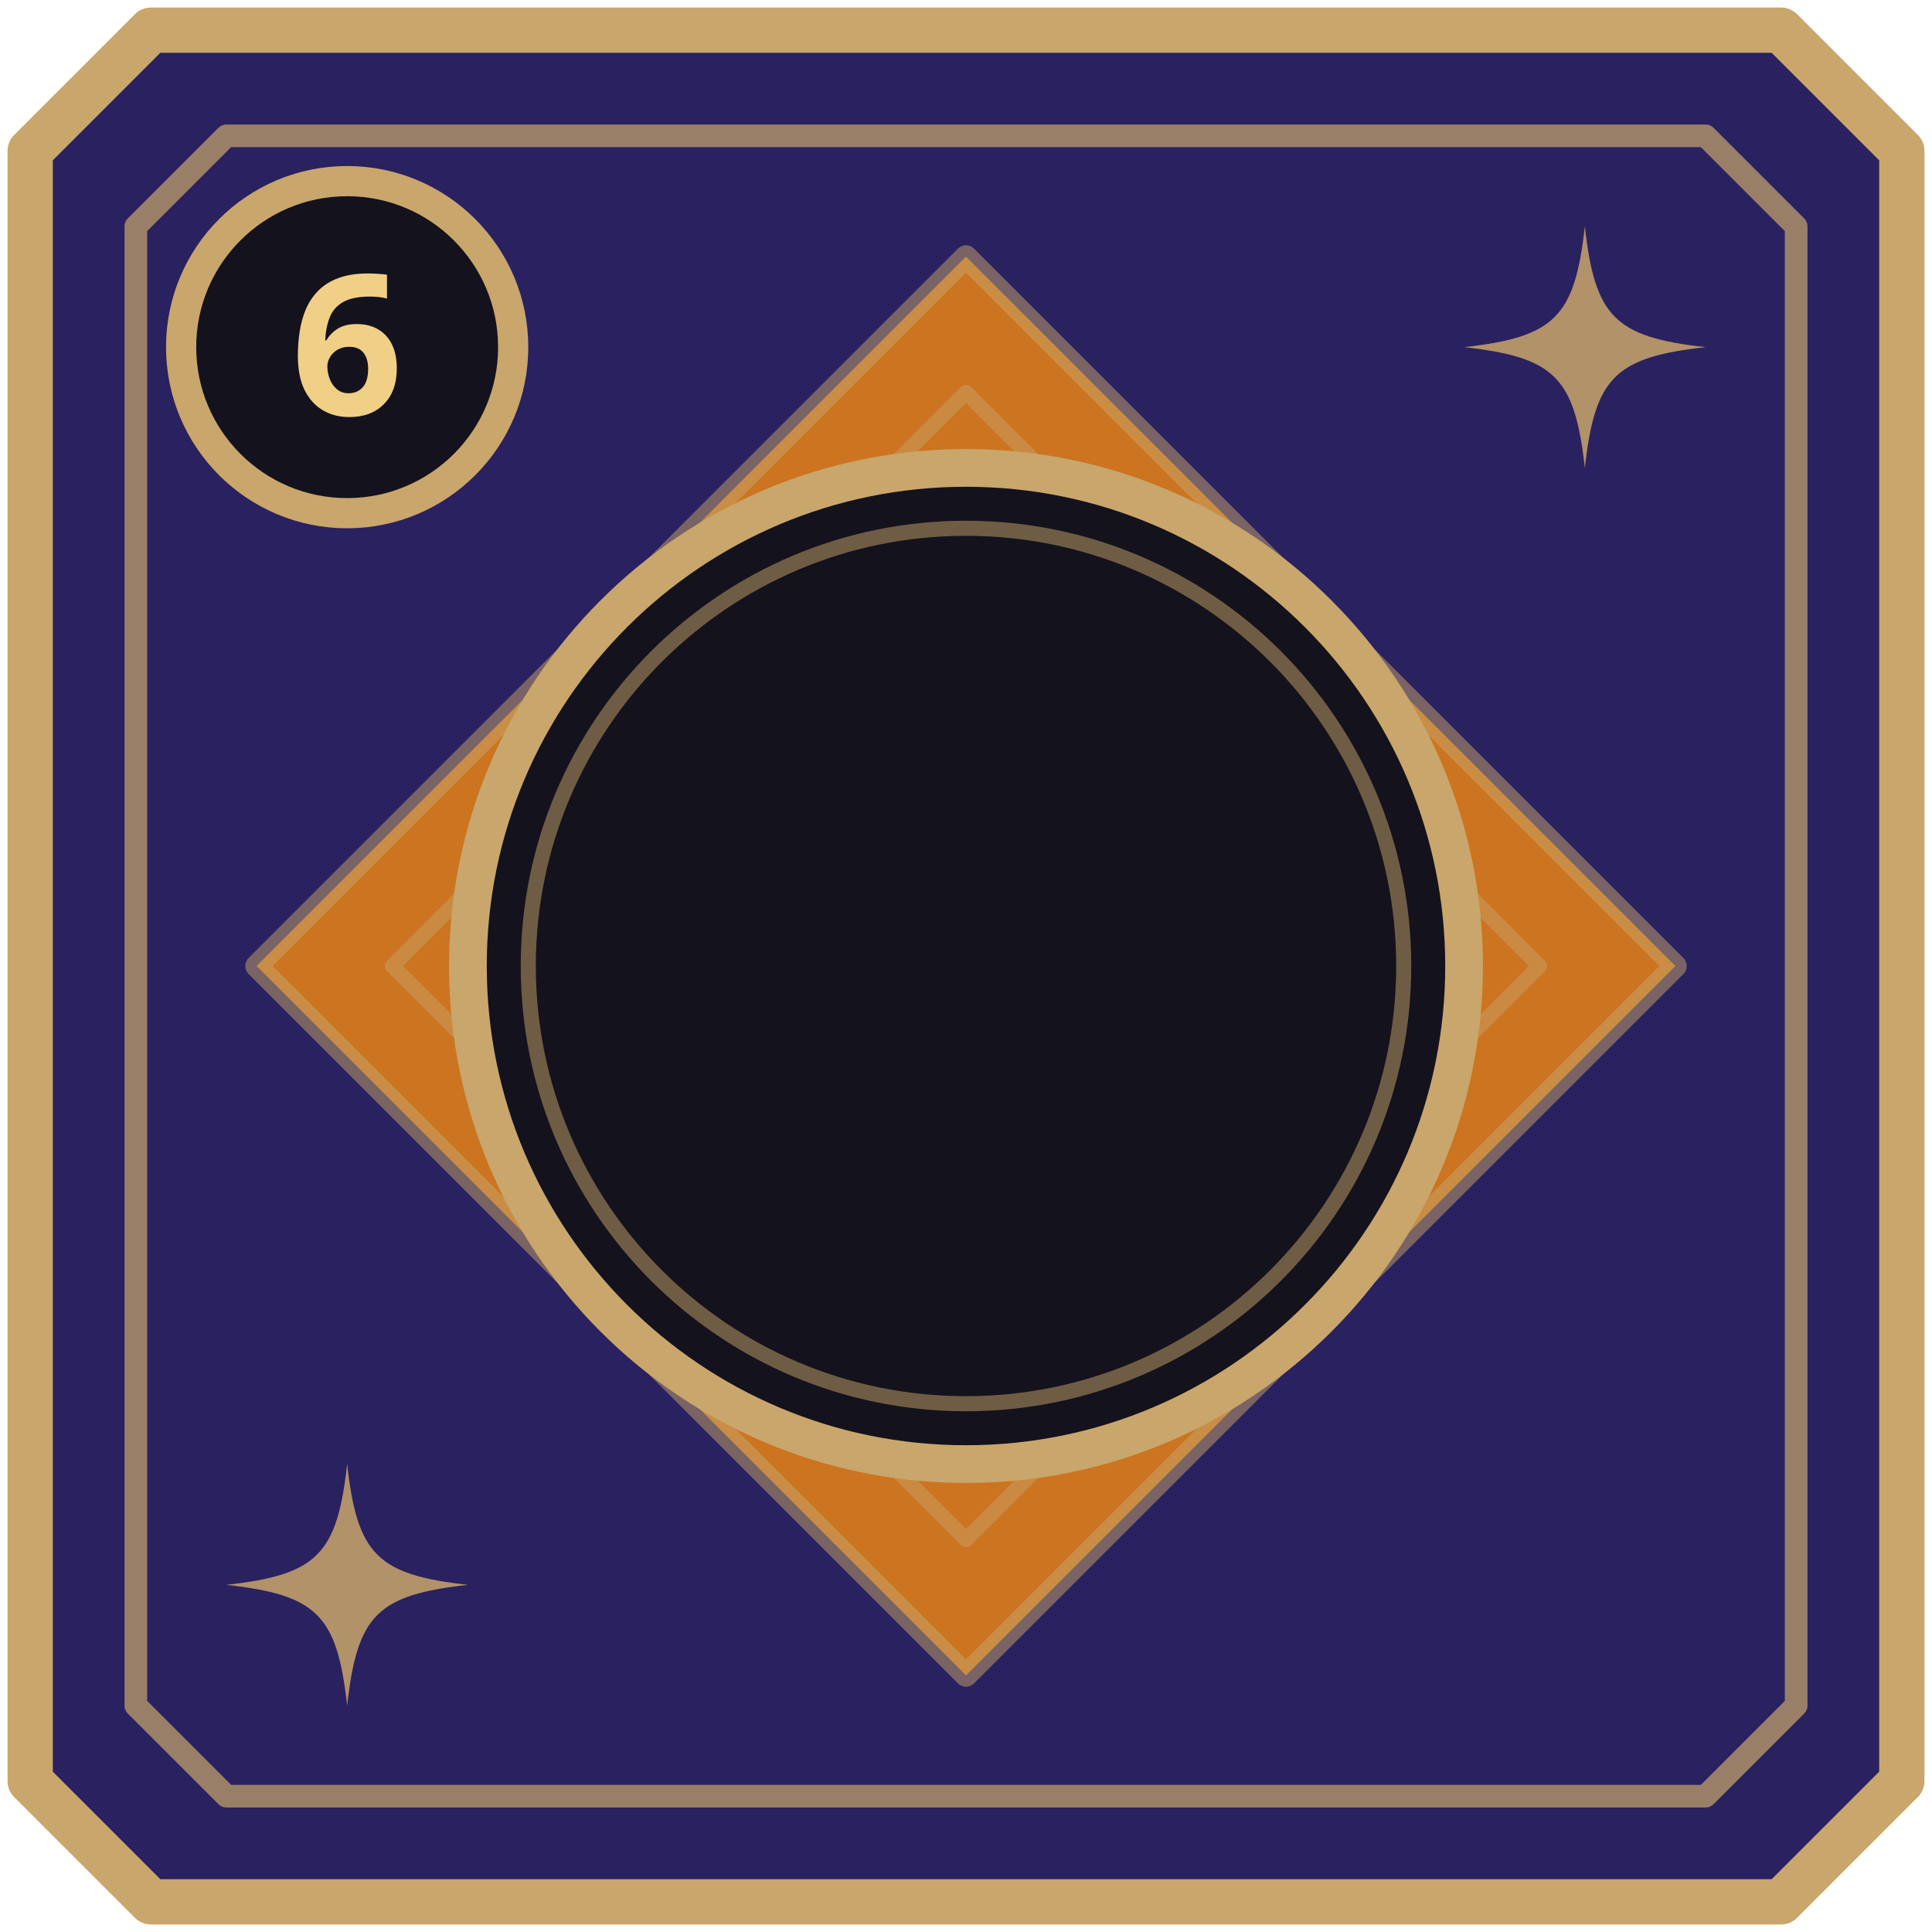
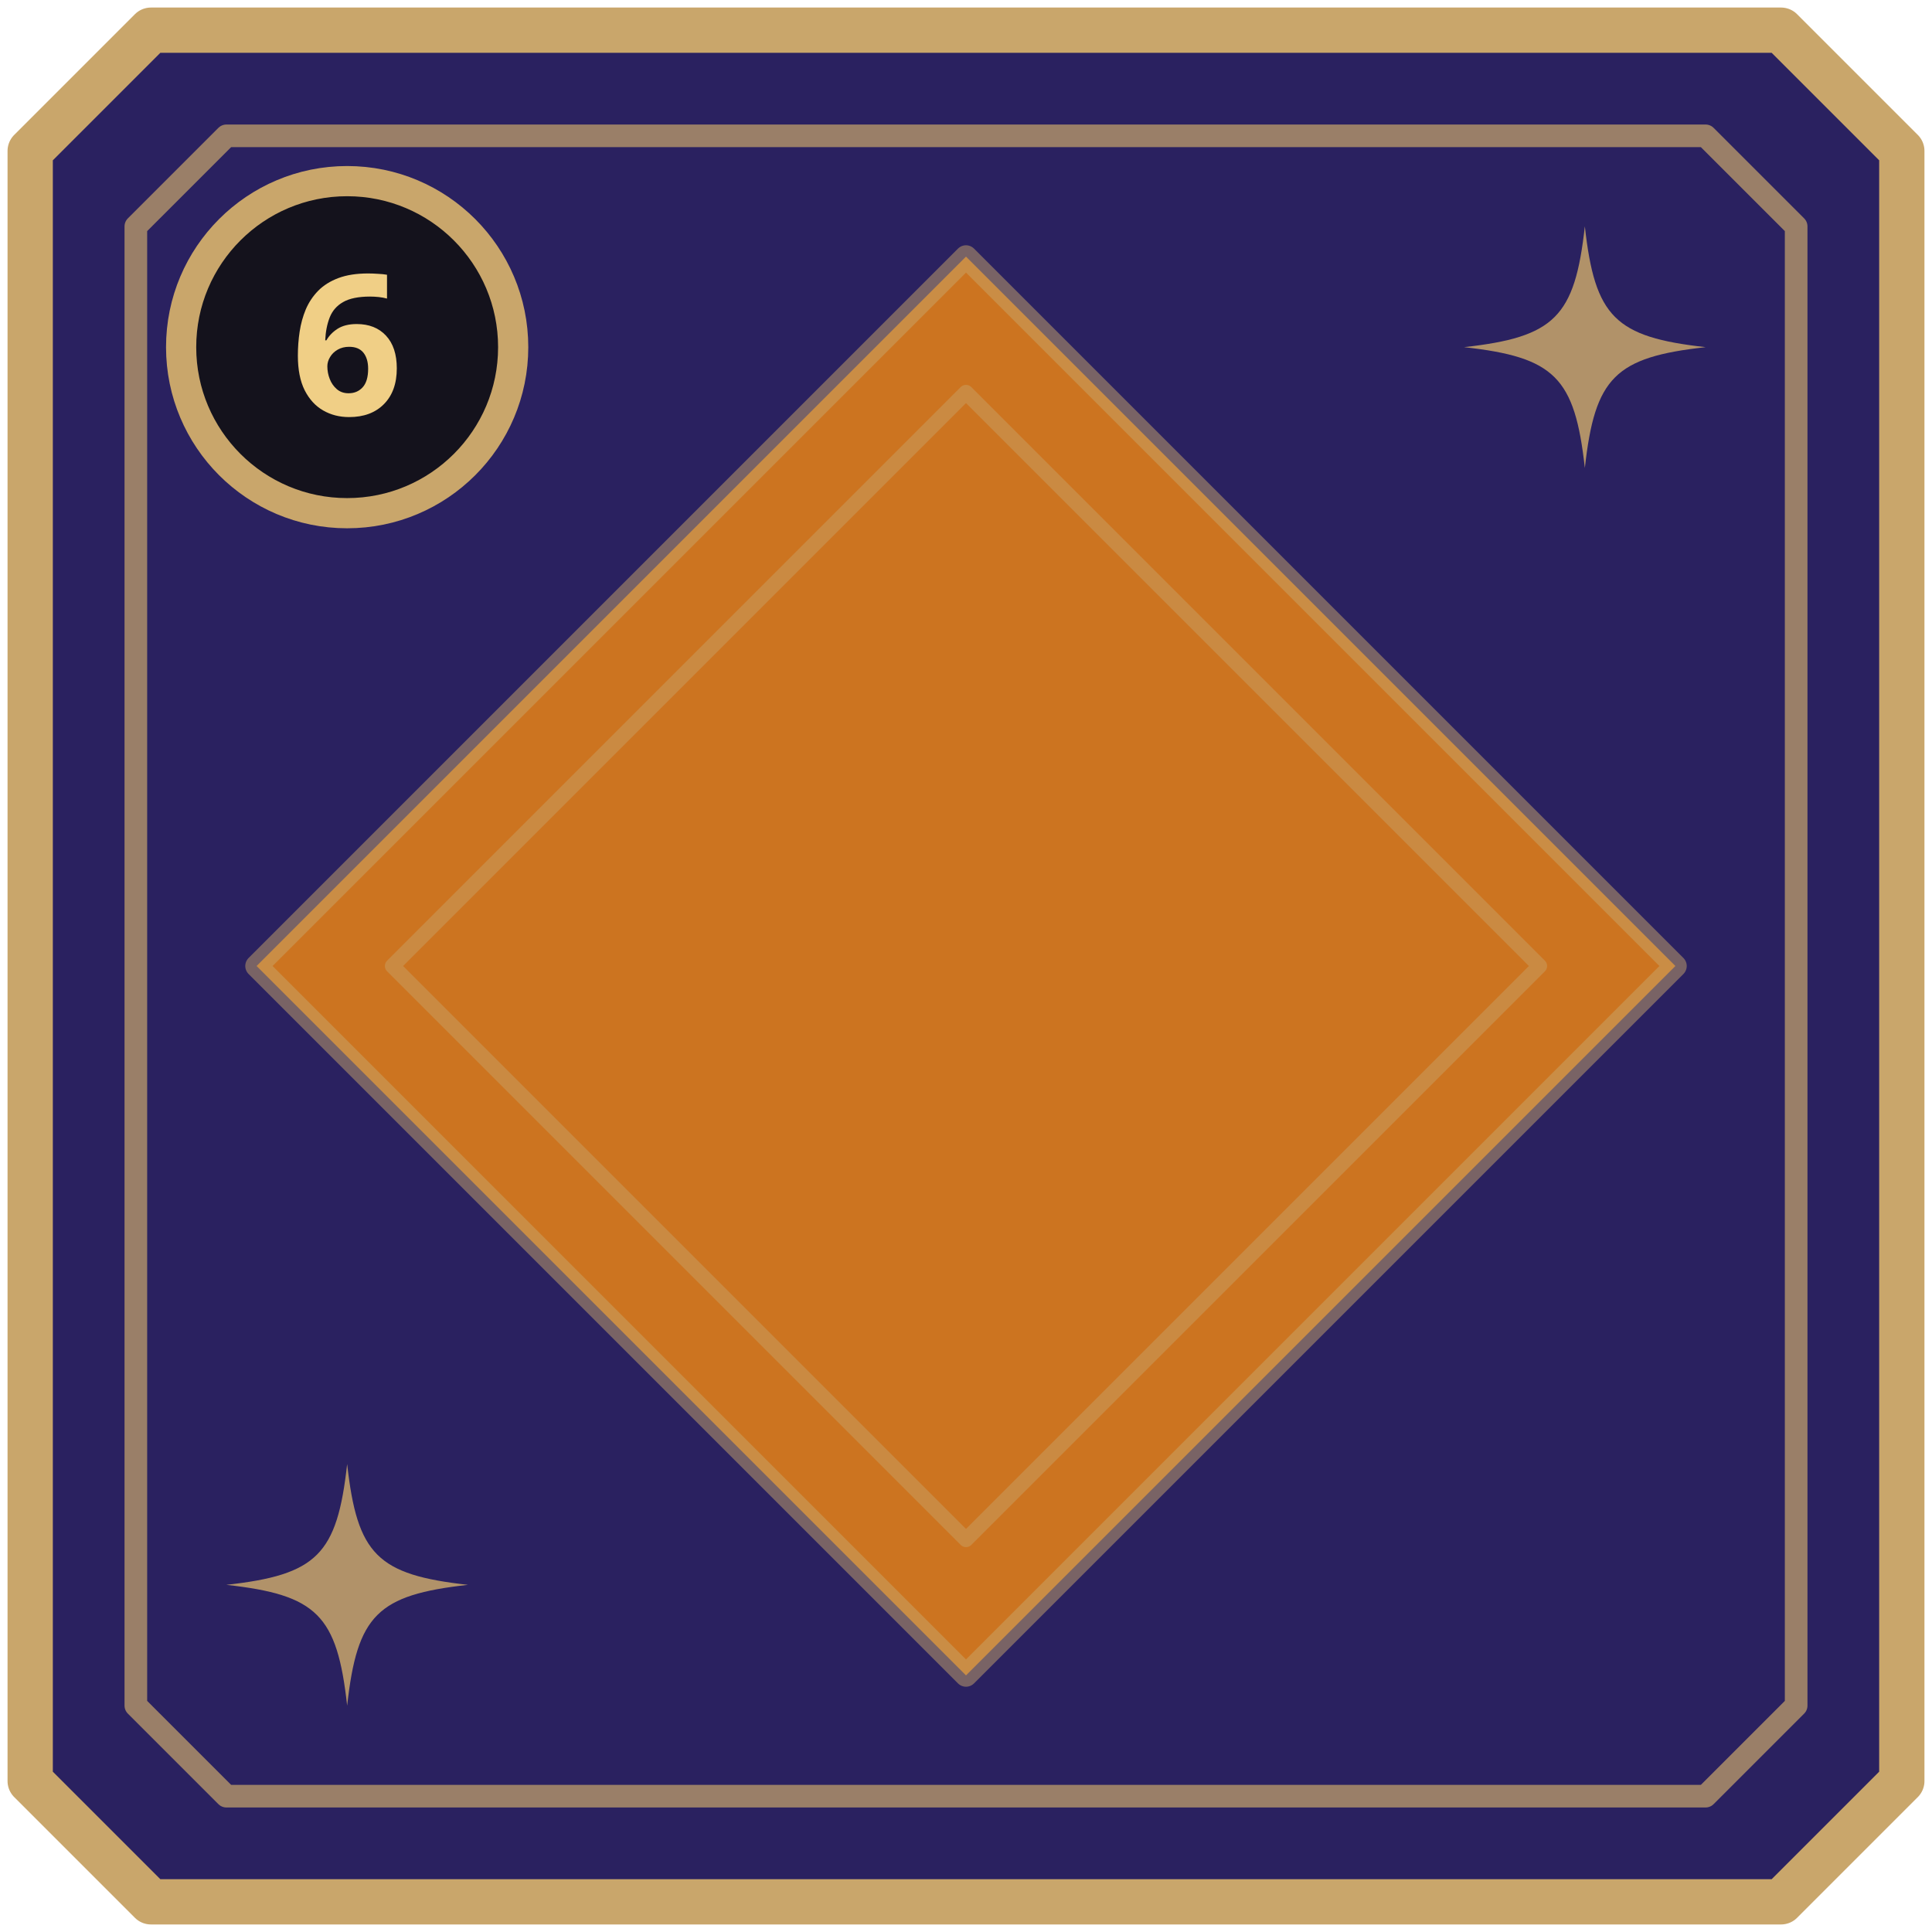
<svg xmlns="http://www.w3.org/2000/svg" viewBox="0 0 256 256">
  <polygon points="20,4 236,4 252,20 252,236 236,252 20,252 4,236 4,20" fill="#2A2160" />
  <polygon points="20,4 236,4 252,20 252,236 236,252 20,252 4,236 4,20" fill="none" stroke="#C9A66B" stroke-width="6" stroke-linejoin="round" />
  <polygon points="30,18 226,18 238,30 238,226 226,238 30,238 18,226 18,30" fill="none" stroke="#C9A66B" stroke-width="3" opacity=".7" stroke-linejoin="round" />
  <polygon points="128,34 222,128 128,222 34,128" fill="#CC7420" stroke="#C9A66B" stroke-width="3" stroke-opacity=".5" stroke-linejoin="round" />
  <polygon points="128,52 204,128 128,204 52,128" fill="#CC7420" stroke="#C9A66B" stroke-width="2" stroke-opacity=".45" stroke-linejoin="round" />
-   <circle cx="128" cy="128" r="66" fill="#14121C" stroke="#C9A66B" stroke-width="5" />
-   <circle cx="128" cy="128" r="58" fill="none" stroke="#C9A66B" stroke-width="2" opacity=".5" />
  <circle cx="46" cy="46" r="22" fill="#14121C" stroke="#C9A66B" stroke-width="4" />
  <text x="46" y="55" text-anchor="middle" font-family="system-ui,sans-serif" font-weight="800" font-size="26" fill="#F0CF86">6</text>
  <path transform="translate(210,46) scale(.667)" fill="#C9A66B" opacity=".85" d="M0,-24 C2,-6 6,-2 24,0 C6,2 2,6 0,24 C-2,6 -6,2 -24,0 C-6,-2 -2,-6 0,-24Z" />
  <path transform="translate(46,210) scale(.667)" fill="#C9A66B" opacity=".85" d="M0,-24 C2,-6 6,-2 24,0 C6,2 2,6 0,24 C-2,6 -6,2 -24,0 C-6,-2 -2,-6 0,-24Z" />
</svg>
